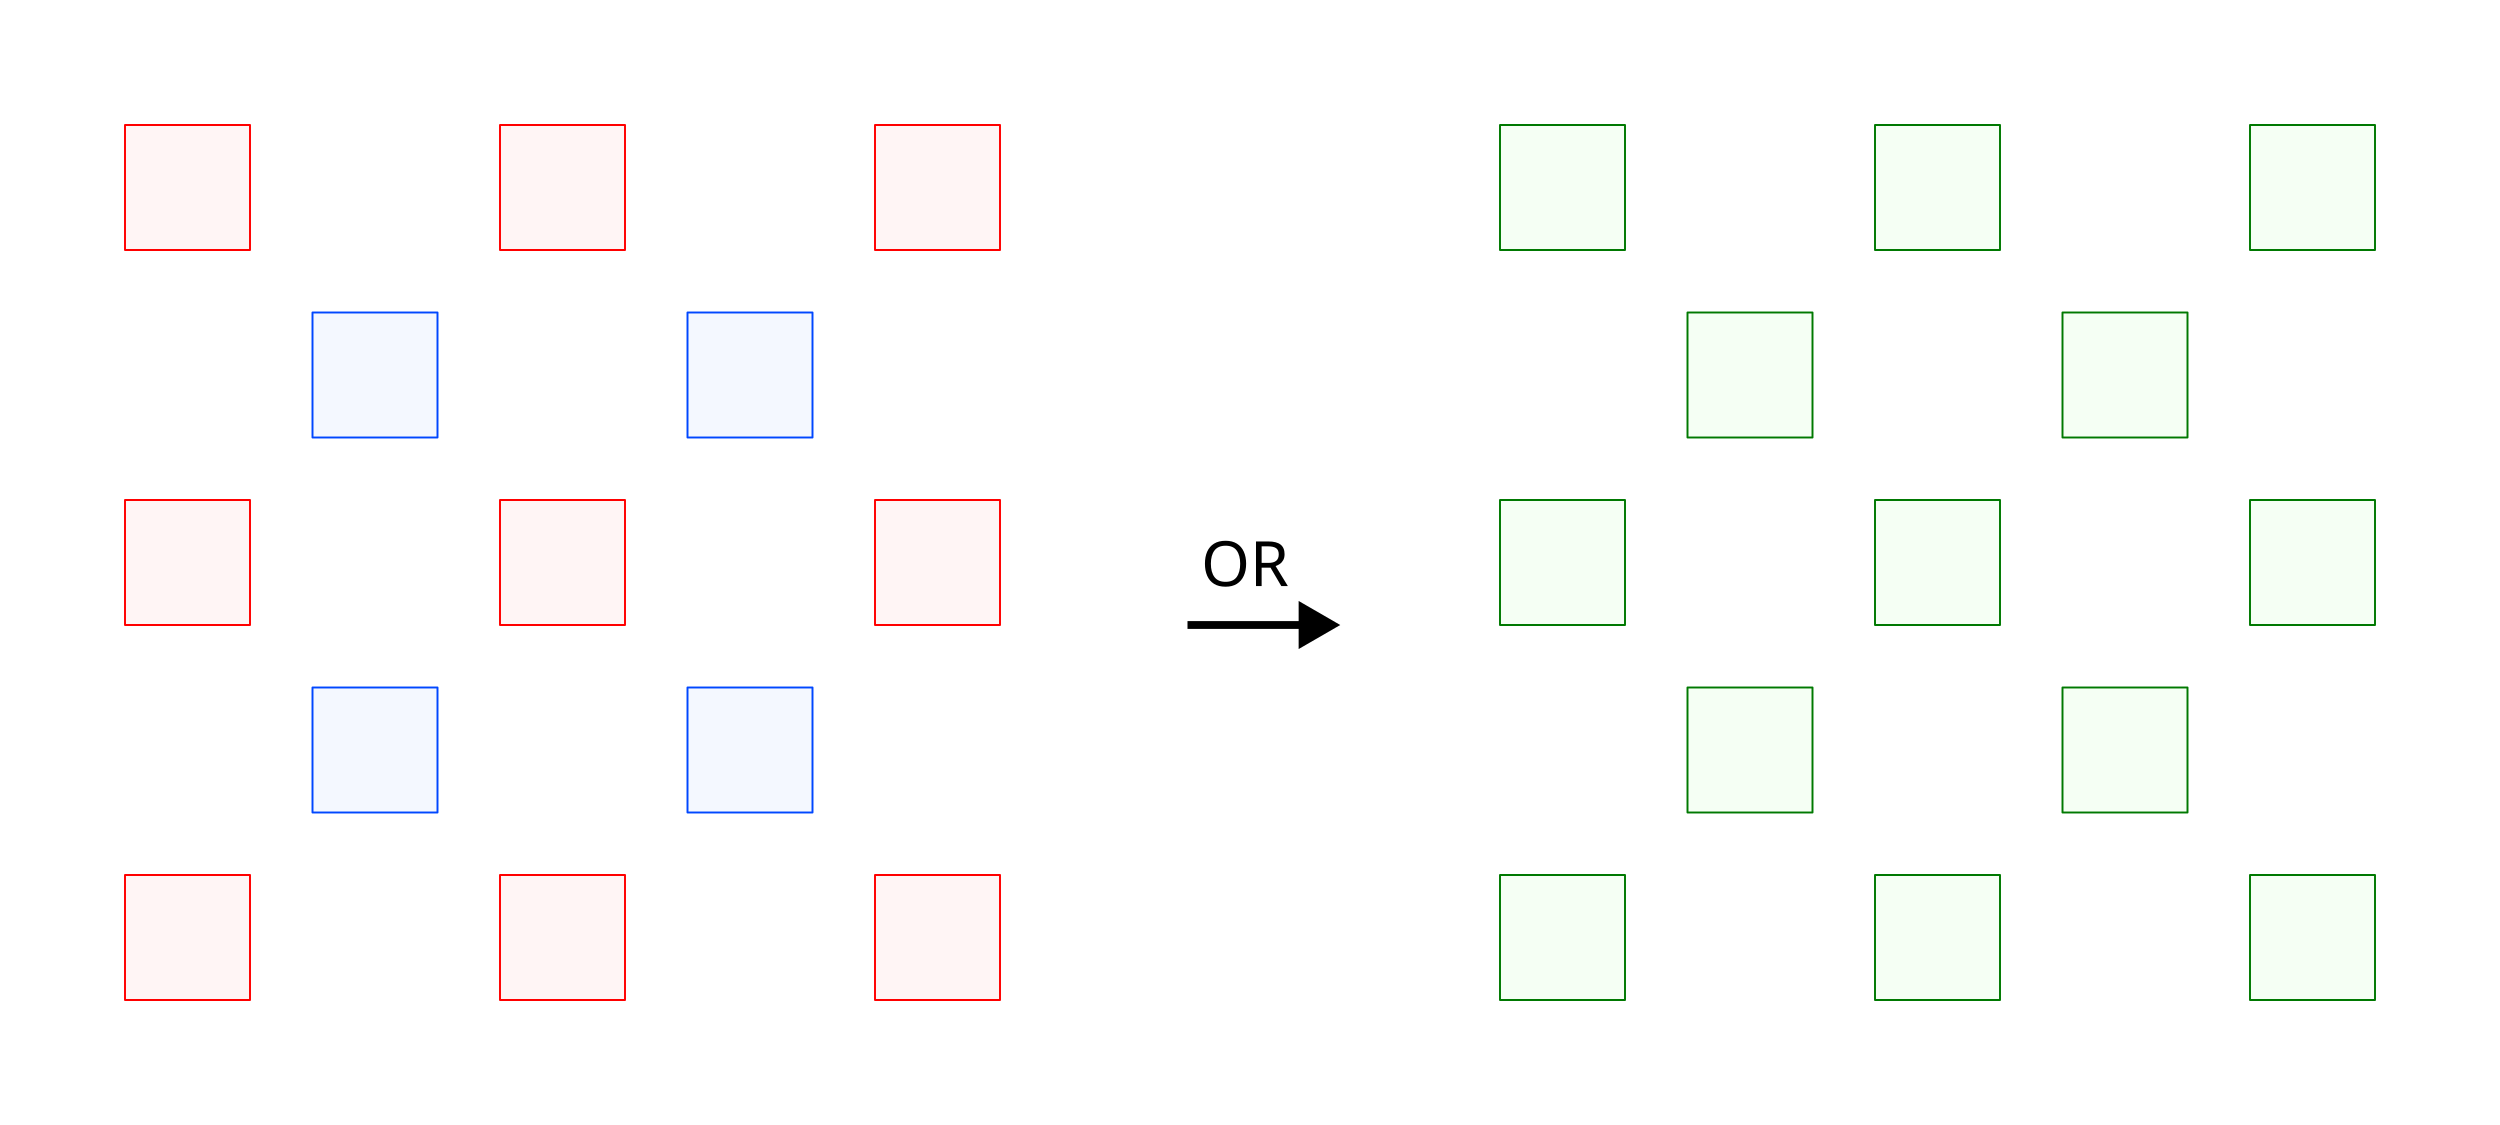
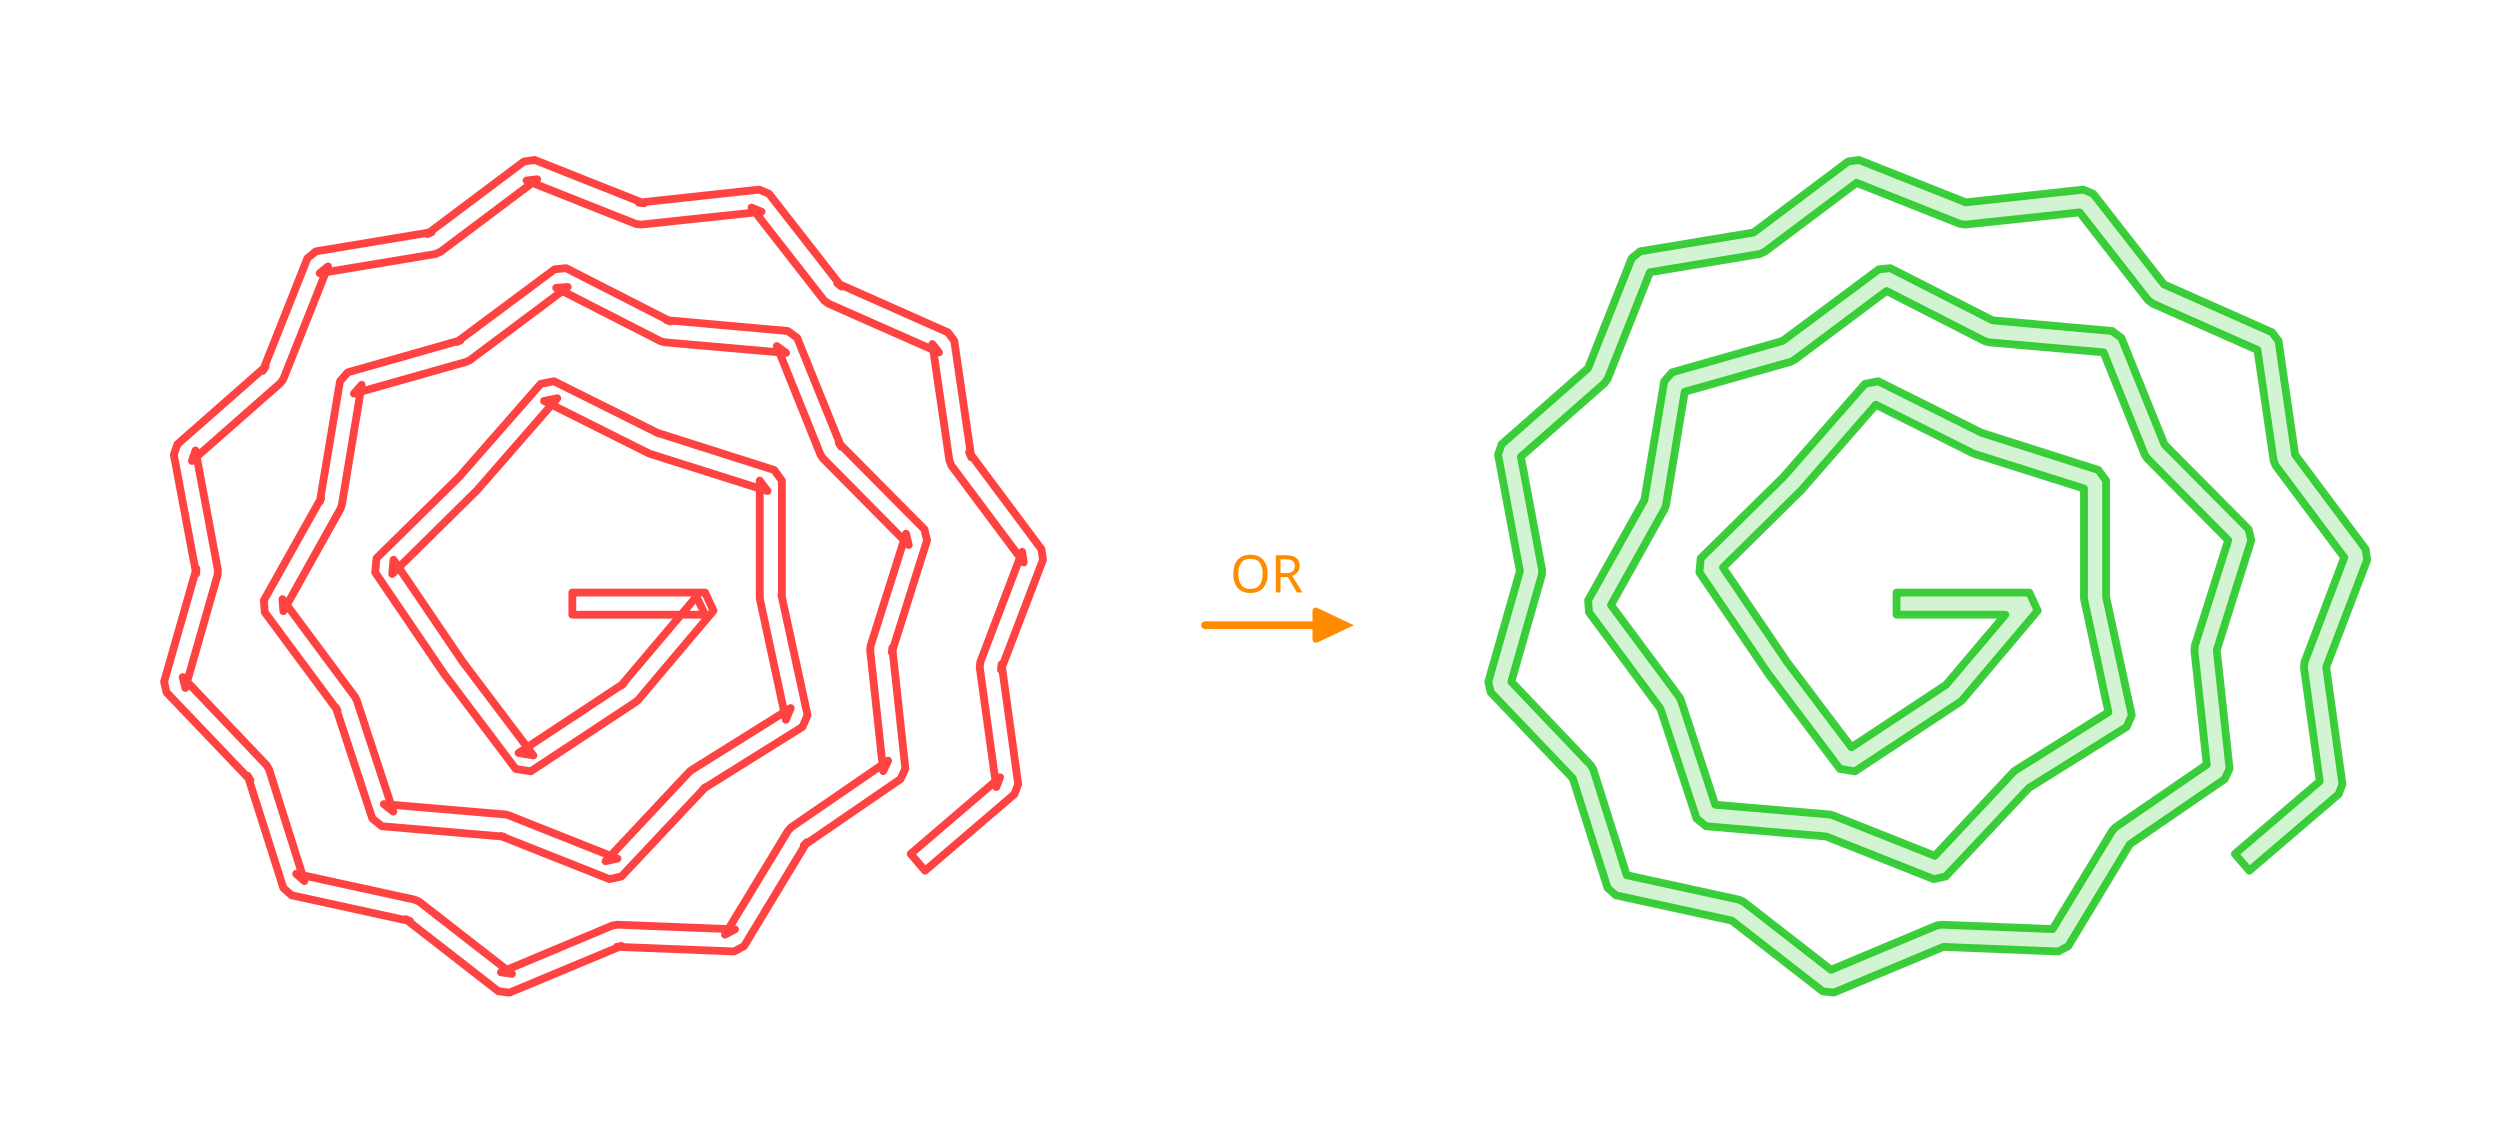
<svg xmlns="http://www.w3.org/2000/svg" width="2560" height="1152" viewBox="0 0 2560 1152" version="1.1" id="svg5">
  <defs id="defs2">
-     <marker style="overflow:visible" id="Triangle" refX="0" refY="0" orient="auto-start-reverse" markerWidth="1" markerHeight="1" viewBox="0 0 1 1" preserveAspectRatio="xMidYMid">
-       <path transform="scale(0.5)" style="fill:context-stroke;fill-rule:evenodd;stroke:context-stroke;stroke-width:1pt" d="M 5.77,0 -2.88,5 V -5 Z" id="path135" />
-     </marker>
-   </defs>
+     </defs>
  <g id="layer1">
-     <rect style="fill:#fff5f5;fill-opacity:1;stroke:#ff0000;stroke-width:2;stroke-linecap:round;stroke-linejoin:round;stroke-miterlimit:16;stroke-dasharray:none;stroke-dashoffset:0;stroke-opacity:1" id="rect1" width="128" height="128" x="128" y="128" />
-     <rect style="fill:#fff5f5;fill-opacity:1;stroke:#ff0000;stroke-width:2;stroke-linecap:round;stroke-linejoin:round;stroke-miterlimit:16;stroke-dasharray:none;stroke-dashoffset:0;stroke-opacity:1" id="rect2" width="128" height="128" x="512" y="128" />
-     <rect style="fill:#fff5f5;fill-opacity:1;stroke:#ff0000;stroke-width:2;stroke-linecap:round;stroke-linejoin:round;stroke-miterlimit:16;stroke-dasharray:none;stroke-dashoffset:0;stroke-opacity:1" id="rect3" width="128" height="128" x="896" y="128" />
-     <rect style="fill:#fff5f5;fill-opacity:1;stroke:#ff0000;stroke-width:2;stroke-linecap:round;stroke-linejoin:round;stroke-miterlimit:16;stroke-dasharray:none;stroke-dashoffset:0;stroke-opacity:1" id="rect4" width="128" height="128" x="128" y="512" />
-     <rect style="fill:#fff5f5;fill-opacity:1;stroke:#ff0000;stroke-width:2;stroke-linecap:round;stroke-linejoin:round;stroke-miterlimit:16;stroke-dasharray:none;stroke-dashoffset:0;stroke-opacity:1" id="rect5" width="128" height="128" x="512" y="512" />
-     <rect style="fill:#fff5f5;fill-opacity:1;stroke:#ff0000;stroke-width:2;stroke-linecap:round;stroke-linejoin:round;stroke-miterlimit:16;stroke-dasharray:none;stroke-dashoffset:0;stroke-opacity:1" id="rect6" width="128" height="128" x="896" y="512" />
-     <rect style="fill:#fff5f5;fill-opacity:1;stroke:#ff0000;stroke-width:2;stroke-linecap:round;stroke-linejoin:round;stroke-miterlimit:16;stroke-dasharray:none;stroke-dashoffset:0;stroke-opacity:1" id="rect7" width="128" height="128" x="128" y="896" />
-     <rect style="fill:#fff5f5;fill-opacity:1;stroke:#ff0000;stroke-width:2;stroke-linecap:round;stroke-linejoin:round;stroke-miterlimit:16;stroke-dasharray:none;stroke-dashoffset:0;stroke-opacity:1" id="rect8" width="128" height="128" x="512" y="896" />
-     <rect style="fill:#fff5f5;fill-opacity:1;stroke:#ff0000;stroke-width:2;stroke-linecap:round;stroke-linejoin:round;stroke-miterlimit:16;stroke-dasharray:none;stroke-dashoffset:0;stroke-opacity:1" id="rect9" width="128" height="128" x="896" y="896" />
-     <rect style="fill:#f4f8ff;fill-opacity:1;stroke:#0047ff;stroke-width:2;stroke-linecap:round;stroke-linejoin:round;stroke-miterlimit:16;stroke-dasharray:none;stroke-dashoffset:0;stroke-opacity:1" id="rect10" width="128" height="128" x="320" y="320" />
-     <rect style="fill:#f4f8ff;fill-opacity:1;stroke:#0047ff;stroke-width:2;stroke-linecap:round;stroke-linejoin:round;stroke-miterlimit:16;stroke-dasharray:none;stroke-dashoffset:0;stroke-opacity:1" id="rect11" width="128" height="128" x="704" y="320" />
-     <rect style="fill:#f4f8ff;fill-opacity:1;stroke:#0047ff;stroke-width:2;stroke-linecap:round;stroke-linejoin:round;stroke-miterlimit:16;stroke-dasharray:none;stroke-dashoffset:0;stroke-opacity:1" id="rect12" width="128" height="128" x="320" y="704" />
-     <rect style="fill:#f4f8ff;fill-opacity:1;stroke:#0047ff;stroke-width:2;stroke-linecap:round;stroke-linejoin:round;stroke-miterlimit:16;stroke-dasharray:none;stroke-dashoffset:0;stroke-opacity:1" id="rect13" width="128" height="128" x="704" y="704" />
-     <text xml:space="preserve" style="font-size:64px;line-height:1.25;font-family:'.Apple SD Gothic NeoI';-inkscape-font-specification:'.Apple SD Gothic NeoI';word-spacing:0px;direction:rtl" x="1319.744" y="600.16" id="text39">
-       <tspan id="tspan39" x="1319.744" y="600.16" style="font-size:64px">OR</tspan>
+     <path d="M 586.074,629.44 H 722.026 l -8.837,-18.58 -77.266,91.314 2.492,-2.039 -107.402,70.921 15.181,2.492 -71.828,-95.166 0.227,0.453 -71.601,-105.589 -1.359,14.502 84.97,-83.837 0.68,-0.453 83.384,-95.619 -13.595,2.719 106.949,53.474 1.586,0.68 120.317,38.066 -7.931,-10.65 V 611.766 l 0.227,2.266 26.511,123.036 4.985,-12.009 -101.511,63.444 -2.266,1.813 -85.876,91.541 12.236,-2.719 -111.254,-44.184 -3.172,-0.906 -124.849,-10.65 9.743,7.704 -37.387,-113.746 -1.586,-3.399 -74.547,-100.378 0.906,12.236 58.459,-104.683 1.36,-3.625 20.393,-123.489 -7.931,9.063 115.332,-32.628 3.625,-1.813 99.924,-74.773 -11.782,0.906 106.949,54.607 4.079,1.133 124.396,10.876 -9.517,-7.024 44.864,111.48 2.492,3.625 87.689,88.595 -2.719,-11.556 -36.254,114.653 -0.453,4.758 13.369,123.716 4.985,-10.65 -99.245,68.202 -3.172,3.399 -64.577,106.495 10.196,-5.438 -120.091,-4.758 -4.985,0.68 -114.653,48.036 11.329,1.586 -94.94,-73.867 -4.532,-2.039 -121.45,-26.511 8.384,7.477 -36.254,-114.653 -2.719,-4.305 -85.65,-89.955 2.719,11.103 33.082,-115.785 0.227,-5.211 -22.885,-122.13 -3.625,10.65 90.408,-79.532 3.172,-4.305 45.77,-115.332 -8.61,7.024 118.731,-19.713 4.985,-2.266 99.018,-74.32 -10.876,1.359 111.934,44.411 5.438,0.68 123.263,-13.142 -10.196,-4.305 74.094,94.94 4.532,3.399 113.293,50.075 -6.797,-8.61 17.447,119.184 2.039,5.211 74.094,99.245 -1.586,-10.876 -42.825,112.613 -0.68,5.665 16.994,122.583 3.852,-9.97 -91.541,78.399 14.728,17.221 91.541,-78.399 3.852,-10.196 -16.994,-122.81 -0.68,5.665 43.051,-112.613 -1.586,-10.876 -74.094,-99.245 2.266,5.211 -17.447,-119.411 -6.571,-8.61 -113.293,-50.302 4.305,3.399 -74.094,-94.939 -10.196,-4.305 -123.263,13.369 5.438,0.68 -111.934,-44.411 -11.103,1.586 -99.018,74.32 4.758,-2.039 -118.731,19.713 -8.61,7.024 -45.77,115.332 2.946,-4.305 -90.408,79.532 -3.625,10.65 22.885,121.903 0.227,-5.211 -33.082,115.785 2.492,10.876 85.876,89.955 -2.719,-4.532 36.48,114.879 8.384,7.477 121.45,26.511 -4.532,-2.039 94.94,73.867 11.329,1.359 114.653,-47.81 -4.758,0.906 120.091,4.758 10.196,-5.438 64.35,-106.495 -3.172,3.399 99.018,-67.976 4.985,-10.65 -13.369,-123.716 -0.453,4.532 36.027,-114.653 -2.719,-11.329 -87.689,-88.369 2.492,3.852 -45.091,-111.48 -9.517,-7.024 -124.169,-11.103 4.079,1.36 -106.949,-54.607 -11.782,1.133 -100.151,74.547 3.852,-1.813 -115.559,32.855 -7.931,9.063 -20.619,123.263 1.36,-3.625 -58.686,104.683 0.906,12.236 74.547,100.604 -1.813,-3.172 37.387,113.746 9.743,7.931 124.849,10.65 -3.172,-0.68 111.48,44.184 12.236,-2.719 86.103,-91.541 -2.266,1.813 101.511,-63.444 5.211,-12.009 -26.737,-123.036 0.453,2.492 V 492.129 l -7.931,-10.876 -120.317,-38.293 1.586,0.68 -106.722,-53.248 -13.595,2.719 -83.61,95.393 0.68,-0.68 -85.196,83.837 -1.359,14.502 71.601,105.363 0.453,0.453 71.828,95.393 15.408,2.492 107.402,-70.921 2.492,-2.039 77.266,-91.541 -8.61,-18.58 H 586.074 Z" fill="none" stroke="#000000" id="path1" style="fill:#000000;fill-opacity:0;stroke:#ff1e1e;stroke-width:8;stroke-linecap:round;stroke-linejoin:round;stroke-dasharray:none;stroke-opacity:0.839" />
+     <text xml:space="preserve" style="font-style:normal;font-variant:normal;font-weight:normal;font-stretch:normal;font-size:53.333px;line-height:1.25;font-family:'Arial Rounded MT Bold';-inkscape-font-specification:'Arial Rounded MT Bold, ';word-spacing:0px;direction:rtl;fill:#ff8c00;fill-opacity:1" x="1334.469" y="606.684" id="text39-2">
+       <tspan id="tspan39-3" x="1334.469" y="606.684" style="font-style:normal;font-variant:normal;font-weight:normal;font-stretch:normal;font-size:53.333px;font-family:'Arial Rounded MT Bold';-inkscape-font-specification:'Arial Rounded MT Bold, ';fill:#ff8c00;fill-opacity:1">OR</tspan>
    </text>
-     <path style="fill:none;stroke:#000000;stroke-width:8;stroke-linecap:butt;stroke-linejoin:miter;stroke-opacity:1;stroke-dasharray:none;marker-start:url(#Triangle)" d="M 1344,640 H 1216" id="path39" />
-     <rect style="fill:#f5fff4;fill-opacity:1;stroke:#007901;stroke-width:2;stroke-linecap:round;stroke-linejoin:round;stroke-miterlimit:16;stroke-dasharray:none;stroke-dashoffset:0;stroke-opacity:1" id="rect39" width="128" height="128" x="1536" y="128" />
-     <rect style="fill:#f5fff4;fill-opacity:1;stroke:#007901;stroke-width:2;stroke-linecap:round;stroke-linejoin:round;stroke-miterlimit:16;stroke-dasharray:none;stroke-dashoffset:0;stroke-opacity:1" id="rect40" width="128" height="128" x="1920" y="128" />
-     <rect style="fill:#f5fff4;fill-opacity:1;stroke:#007901;stroke-width:2;stroke-linecap:round;stroke-linejoin:round;stroke-miterlimit:16;stroke-dasharray:none;stroke-dashoffset:0;stroke-opacity:1" id="rect41" width="128" height="128" x="2304" y="128" />
-     <rect style="fill:#f5fff4;fill-opacity:1;stroke:#007901;stroke-width:2;stroke-linecap:round;stroke-linejoin:round;stroke-miterlimit:16;stroke-dasharray:none;stroke-dashoffset:0;stroke-opacity:1" id="rect42" width="128" height="128" x="1536" y="512" />
-     <rect style="fill:#f5fff4;fill-opacity:1;stroke:#007901;stroke-width:2;stroke-linecap:round;stroke-linejoin:round;stroke-miterlimit:16;stroke-dasharray:none;stroke-dashoffset:0;stroke-opacity:1" id="rect43" width="128" height="128" x="1920" y="512" />
-     <rect style="fill:#f5fff4;fill-opacity:1;stroke:#007901;stroke-width:2;stroke-linecap:round;stroke-linejoin:round;stroke-miterlimit:16;stroke-dasharray:none;stroke-dashoffset:0;stroke-opacity:1" id="rect44" width="128" height="128" x="2304" y="512" />
-     <rect style="fill:#f5fff4;fill-opacity:1;stroke:#007901;stroke-width:2;stroke-linecap:round;stroke-linejoin:round;stroke-miterlimit:16;stroke-dasharray:none;stroke-dashoffset:0;stroke-opacity:1" id="rect45" width="128" height="128" x="1536" y="896" />
-     <rect style="fill:#f5fff4;fill-opacity:1;stroke:#007901;stroke-width:2;stroke-linecap:round;stroke-linejoin:round;stroke-miterlimit:16;stroke-dasharray:none;stroke-dashoffset:0;stroke-opacity:1" id="rect46" width="128" height="128" x="1920" y="896" />
-     <rect style="fill:#f5fff4;fill-opacity:1;stroke:#007901;stroke-width:2;stroke-linecap:round;stroke-linejoin:round;stroke-miterlimit:16;stroke-dasharray:none;stroke-dashoffset:0;stroke-opacity:1" id="rect47" width="128" height="128" x="2304" y="896" />
-     <rect style="fill:#f5fff4;fill-opacity:1;stroke:#007901;stroke-width:2;stroke-linecap:round;stroke-linejoin:round;stroke-miterlimit:16;stroke-dasharray:none;stroke-dashoffset:0;stroke-opacity:1" id="rect48" width="128" height="128" x="1728" y="320" />
-     <rect style="fill:#f5fff4;fill-opacity:1;stroke:#007901;stroke-width:2;stroke-linecap:round;stroke-linejoin:round;stroke-miterlimit:16;stroke-dasharray:none;stroke-dashoffset:0;stroke-opacity:1" id="rect49" width="128" height="128" x="2112" y="320" />
-     <rect style="fill:#f5fff4;fill-opacity:1;stroke:#007901;stroke-width:2;stroke-linecap:round;stroke-linejoin:round;stroke-miterlimit:16;stroke-dasharray:none;stroke-dashoffset:0;stroke-opacity:1" id="rect50" width="128" height="128" x="1728" y="704" />
-     <rect style="fill:#f5fff4;fill-opacity:1;stroke:#007901;stroke-width:2;stroke-linecap:round;stroke-linejoin:round;stroke-miterlimit:16;stroke-dasharray:none;stroke-dashoffset:0;stroke-opacity:1" id="rect51" width="128" height="128" x="2112" y="704" />
+     <path style="color:#000000;fill:#ff8c00;fill-opacity:0.512;stroke:none;stroke-width:0;stroke-dasharray:none" d="M 1358,640.231 H 1230" id="path44" />
+     <path id="path45" style="color:#000000;fill:#ff8c00;fill-opacity:1;stroke:none;stroke-width:0;stroke-dasharray:none" d="M 1330,625.242 V 636 h -110 a 4,4 135 0 0 -4,4 4.107,4.107 43.523 0 0 4.212,4 H 1330 v 10.364 a 3.573,3.573 32.376 0 0 5.097,3.232 L 1372.408,640 1334.741,622.236 A 3.323,3.323 147.624 0 0 1330,625.242 Z" transform="translate(14,0.2314481)" />
+     <path id="path2" style="fill:#1fc71f;fill-opacity:0.196;stroke:#20c720;stroke-width:8;stroke-linecap:round;stroke-linejoin:round;stroke-dasharray:none;stroke-opacity:0.875" d="m 1877.723,1016.449 -11.328,-1.359 -93.061,-72.404 -118.797,-25.934 -8.385,-7.477 -35.68,-112.357 -83.957,-87.945 -2.492,-10.877 32.354,-113.24 -22.385,-119.236 3.625,-10.65 88.508,-77.859 44.725,-112.699 8.611,-7.023 116.109,-19.277 96.881,-72.717 11.104,-1.586 109.422,43.414 120.336,-13.051 10.197,4.305 72.318,92.664 110.762,49.178 6.572,8.611 17.053,116.705 72.221,96.738 1.588,10.877 -41.978,109.803 16.6,119.955 -3.852,10.197 -91.541,78.398 -14.729,-17.221 86.863,-74.393 -16.168,-116.619 0.68,-5.666 40.619,-106.816 -70.301,-94.164 -2.041,-5.213 -16.568,-113.191 -107.373,-47.457 -4.531,-3.398 -70.209,-89.963 -116.951,12.469 -5.439,-0.68 -106.002,-42.057 -94.072,70.607 -4.986,2.266 -112.496,18.678 -43.395,109.344 -3.172,4.305 -85.584,75.287 21.688,115.725 -0.227,5.213 -31.27,109.441 81.117,85.195 2.719,4.305 34.336,108.588 114.984,25.098 4.533,2.039 89.648,69.75 108.613,-45.504 4.984,-0.68 113.354,4.49 61.119,-100.789 3.172,-3.4 93.533,-64.277 -12.643,-116.99 0.453,-4.76 34.143,-107.977 -82.857,-83.715 -2.494,-3.625 -42.281,-105.062 -117.461,-10.27 -4.078,-1.133 -100.666,-51.398 -94.426,70.658 -3.625,1.812 -108.584,30.721 -19.211,116.334 -1.359,3.625 -54.947,98.396 70.129,94.428 1.586,3.398 35.062,106.676 117.43,10.018 3.172,0.906 104.199,41.381 80.695,-86.02 2.266,-1.812 94.838,-59.273 -24.822,-115.197 -0.227,-2.266 V 500.27 l -112.387,-35.557 -1.586,-0.68 -99.133,-49.566 -77.603,88.992 -0.68,0.453 -78.264,77.221 66.254,97.703 -0.227,-0.453 65.523,86.812 96.787,-63.91 60.791,-71.844 h -111.395 v -22.658 h 135.951 l 8.611,18.58 -77.268,91.539 -2.492,2.041 -107.4,70.92 -15.408,-2.492 -71.828,-95.393 -0.453,-0.453 -71.602,-105.363 1.359,-14.5 84.586,-83.236 83.541,-95.314 13.596,-2.719 105.758,52.768 119.695,38.094 7.93,10.875 v 119.232 l 26.285,120.949 -5.213,12.01 -100.148,62.594 -85.197,90.578 -12.236,2.719 -110.166,-43.662 -122.99,-10.492 -9.744,-7.93 -36.957,-112.441 -73.164,-98.736 -0.906,-12.236 57.613,-102.77 20.332,-121.551 7.932,-9.062 113.266,-32.203 98.592,-73.387 11.783,-1.133 104.586,53.402 122.453,10.947 9.516,7.025 44.178,109.219 86.109,86.777 2.719,11.33 -35.326,112.42 13.121,121.416 -4.984,10.65 -97.108,66.662 -63.09,104.41 -10.195,5.438 -117.731,-4.664 z" />
  </g>
</svg>
